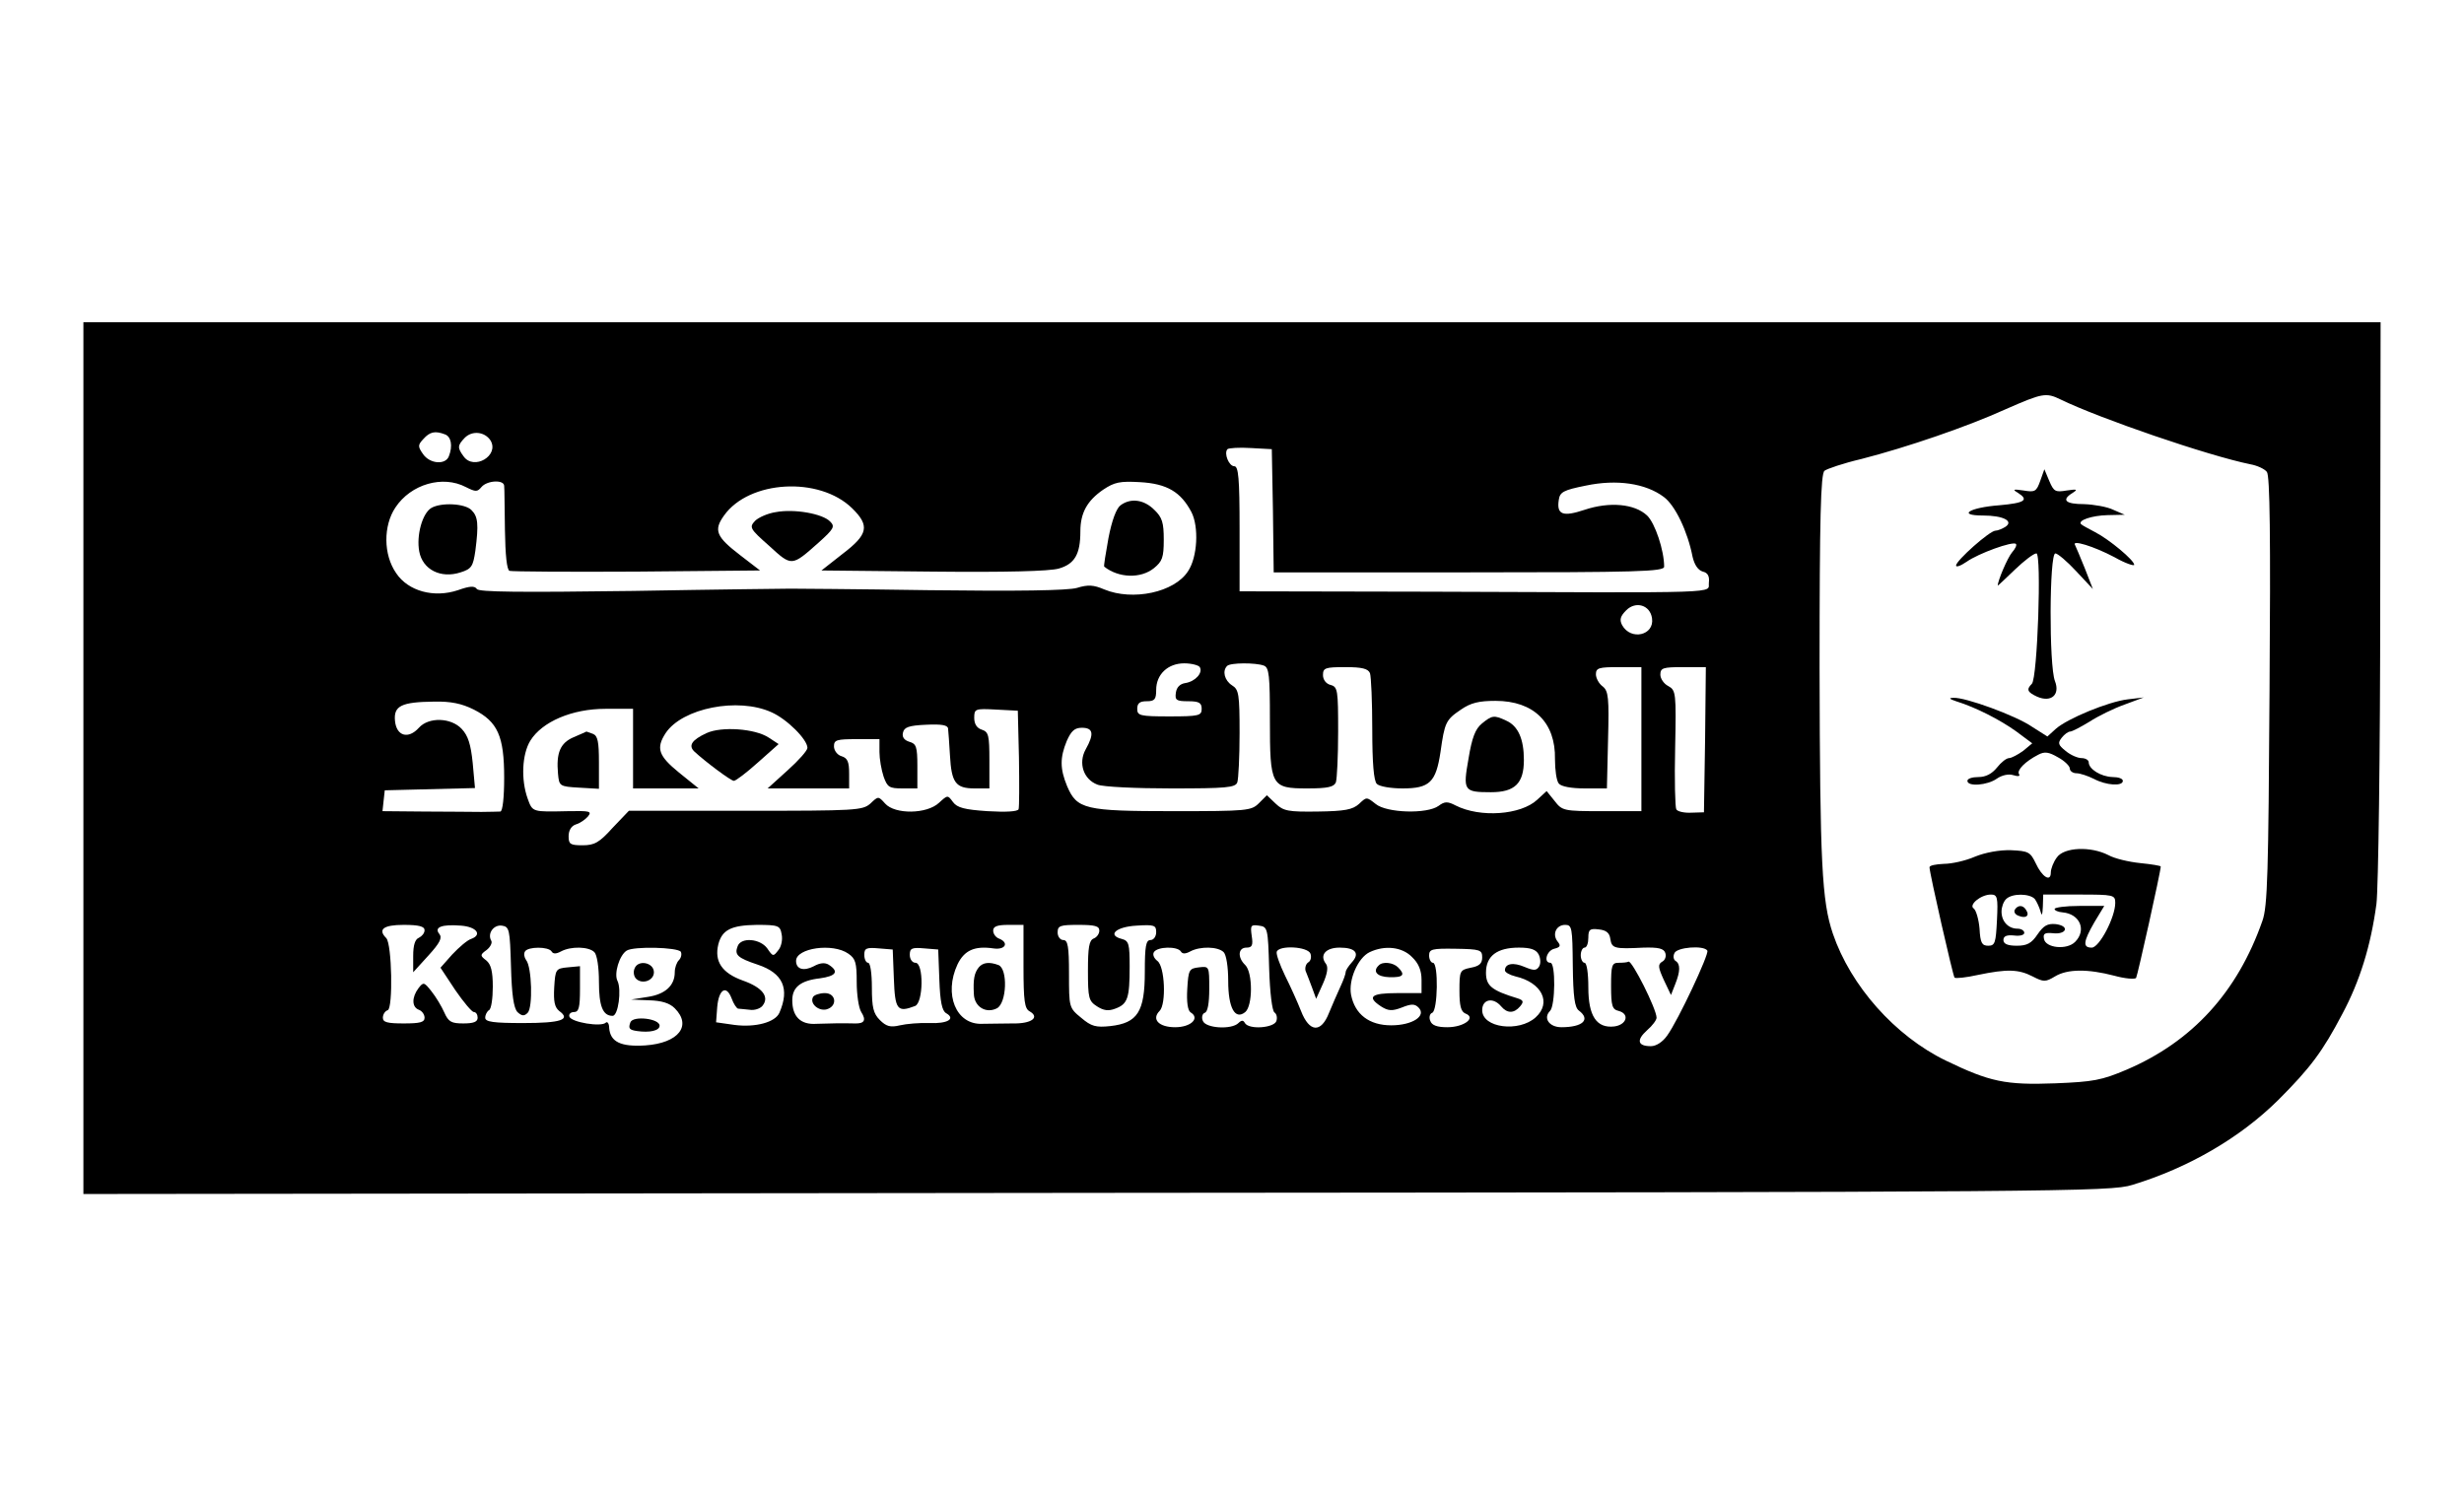
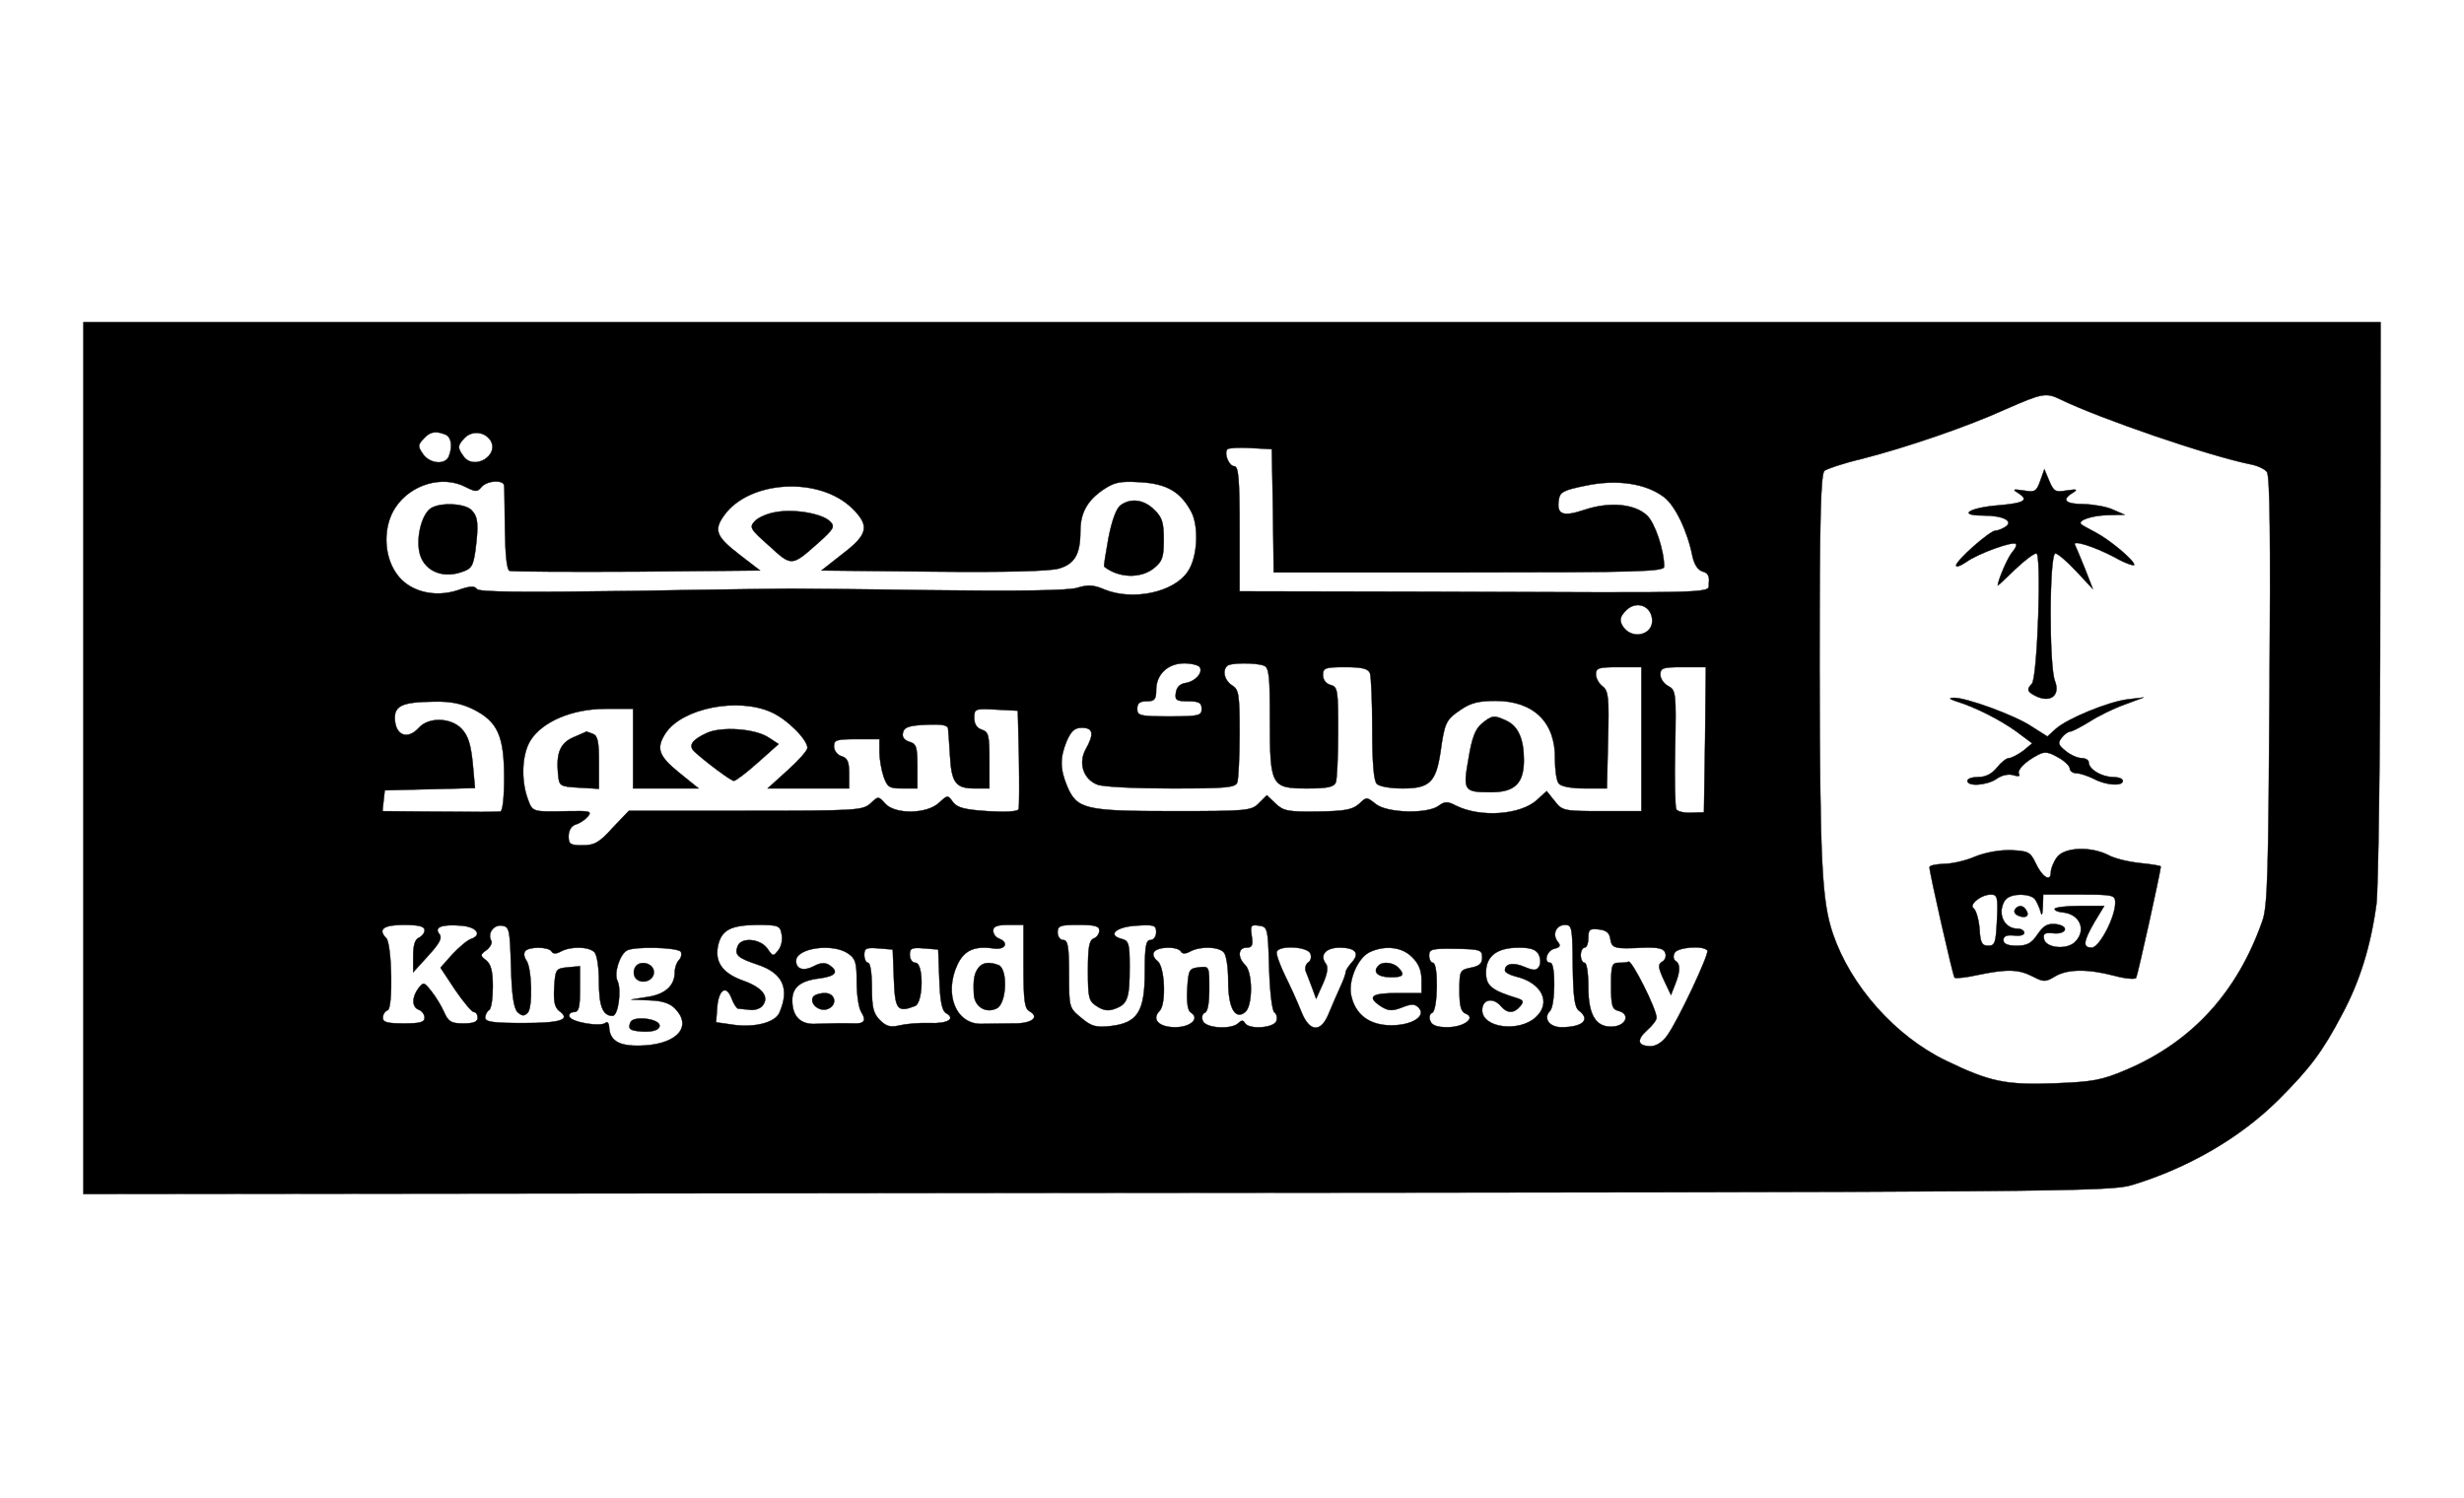
<svg xmlns="http://www.w3.org/2000/svg" version="1.0" width="650pt" height="395pt" viewBox="0 0 650 395" preserveAspectRatio="xMidYMid meet">
-   <g transform="translate(0,395) scale(0.1,-0.1)" fill="#000000" stroke="none">
+   <g transform="translate(0,395) scale(0.1,-0.1)" fill="currentColor" stroke="currentColor">
    <path d="M220 1950 l0 -1150 2673 3 c2552 2 2675 3 2732 21 148 45 284 124 385 224 85 85 117 128 169 227 46 86 75 179 90 290 5 39 10 395 10 803 l1 732 -3030 0 -3030 0 0 -1150z m5216 946 c103 -50 388 -148 501 -171 17 -3 37 -12 43 -20 8 -10 10 -170 7 -577 -3 -480 -5 -570 -19 -608 -66 -188 -185 -318 -358 -392 -66 -28 -88 -32 -188 -36 -132 -5 -173 4 -289 60 -134 65 -251 197 -298 335 -29 86 -34 185 -35 699 0 398 3 514 13 522 6 5 50 20 97 31 121 31 281 86 380 131 98 43 107 45 146 26z m-4262 -92 c16 -6 21 -30 10 -58 -9 -23 -50 -20 -68 6 -14 20 -14 24 1 40 17 19 31 22 57 12z m120 -16 c24 -40 -44 -80 -71 -42 -17 23 -16 29 3 49 20 20 53 16 68 -7z m2064 -185 l2 -163 515 0 c443 0 515 2 515 15 0 43 -24 115 -45 135 -33 31 -99 37 -165 15 -57 -19 -74 -13 -68 26 3 21 12 26 72 38 81 17 157 6 205 -30 30 -22 63 -91 76 -158 5 -21 14 -35 27 -39 13 -3 18 -12 16 -29 -4 -29 61 -27 -740 -24 l-498 1 0 165 c0 134 -3 165 -14 165 -14 0 -28 34 -18 45 3 3 31 5 62 3 l55 -3 3 -162z m-2129 62 c26 -13 30 -13 41 0 15 18 60 20 60 3 1 -7 1 -60 2 -116 1 -66 5 -105 12 -108 6 -2 157 -3 336 -2 l325 3 -52 40 c-64 49 -71 66 -43 105 66 93 251 104 338 19 47 -46 42 -69 -25 -120 l-56 -44 294 -3 c193 -2 307 1 332 8 42 12 57 38 57 98 0 49 18 81 60 110 30 20 44 23 97 20 72 -4 108 -26 136 -79 20 -39 16 -119 -9 -156 -36 -56 -146 -79 -221 -48 -28 12 -43 13 -72 4 -24 -7 -157 -9 -391 -6 -195 3 -359 4 -365 4 -5 0 -192 -2 -415 -6 -298 -4 -407 -3 -412 5 -6 9 -19 8 -50 -3 -63 -21 -131 -3 -163 45 -34 49 -34 125 -2 173 41 62 125 86 186 54z m3129 -346 c7 -45 -56 -60 -79 -18 -7 14 -5 23 11 39 25 25 63 14 68 -21z m-1193 -129 c9 -15 -12 -38 -38 -42 -14 -2 -23 -11 -25 -25 -3 -20 1 -23 32 -23 29 0 36 -4 36 -20 0 -18 -7 -20 -85 -20 -78 0 -85 2 -85 20 0 15 7 20 25 20 21 0 25 5 25 30 0 41 31 70 74 70 19 0 38 -5 41 -10z m169 4 c14 -5 16 -27 16 -143 0 -175 3 -181 99 -181 54 0 70 4 75 16 3 9 6 69 6 134 0 109 -1 118 -20 123 -12 3 -20 14 -20 26 0 19 6 21 59 21 44 0 60 -4 65 -16 3 -9 6 -75 6 -148 0 -89 4 -136 12 -144 7 -7 37 -12 68 -12 71 0 88 16 100 96 11 78 14 85 54 112 26 18 48 23 91 23 101 0 159 -57 157 -154 0 -28 4 -57 10 -64 6 -8 33 -13 69 -13 l58 0 3 128 c3 111 1 129 -14 141 -10 7 -18 22 -18 32 0 17 8 19 60 19 l60 0 0 -190 0 -190 -104 0 c-101 0 -105 1 -125 27 l-21 26 -25 -23 c-43 -40 -150 -48 -215 -15 -21 11 -29 11 -45 -1 -30 -22 -137 -19 -166 5 -24 19 -24 19 -44 0 -17 -15 -37 -19 -109 -20 -77 -1 -90 1 -111 21 l-23 22 -21 -21 c-20 -20 -31 -21 -226 -21 -233 0 -254 5 -280 66 -19 46 -19 75 -1 119 12 27 21 35 40 35 30 0 33 -16 10 -57 -20 -36 -6 -79 31 -93 15 -6 102 -10 195 -10 144 0 169 2 174 16 3 9 6 67 6 130 0 103 -2 115 -20 126 -20 13 -26 38 -13 51 8 9 76 9 97 1z m1164 -196 l-3 -191 -33 -1 c-19 -1 -37 3 -40 9 -3 5 -5 78 -3 161 3 146 2 153 -18 164 -12 6 -21 20 -21 30 0 18 7 20 60 20 l60 0 -2 -192z m-3248 80 c63 -32 80 -70 80 -180 0 -52 -4 -88 -10 -89 -5 0 -28 -1 -50 -1 -22 0 -90 1 -151 1 l-110 1 3 28 3 27 119 3 119 3 -6 66 c-5 49 -12 72 -29 90 -28 30 -87 32 -113 3 -28 -31 -59 -22 -63 18 -4 40 17 50 103 51 44 1 73 -5 105 -21z m785 -7 c41 -18 95 -72 95 -94 0 -7 -23 -33 -52 -59 l-53 -48 108 0 107 0 0 39 c0 31 -4 41 -20 46 -11 3 -20 15 -20 26 0 17 7 19 60 19 l60 0 0 -34 c0 -18 5 -47 11 -65 10 -28 15 -31 50 -31 l39 0 0 59 c0 51 -3 59 -21 64 -13 4 -20 12 -17 24 3 14 14 19 61 21 41 2 57 -1 58 -10 1 -7 3 -39 5 -71 4 -72 15 -87 65 -87 l39 0 0 74 c0 66 -2 75 -20 81 -13 4 -20 15 -20 31 0 24 2 25 58 22 l57 -3 3 -124 c1 -69 1 -130 -1 -136 -3 -6 -32 -8 -82 -5 -60 4 -80 9 -91 24 -14 19 -14 19 -37 -2 -32 -30 -116 -31 -142 -2 -18 20 -18 20 -39 0 -21 -18 -36 -19 -330 -19 l-307 0 -43 -45 c-35 -39 -48 -46 -79 -46 -33 0 -37 3 -37 24 0 15 7 27 19 31 11 3 25 13 32 21 11 14 5 15 -52 14 -95 -2 -94 -3 -107 33 -18 50 -15 117 7 153 31 50 110 84 198 84 l73 0 0 -105 0 -105 86 0 87 0 -52 42 c-54 44 -61 64 -35 104 44 66 191 95 279 55z m-915 -575 c0 -8 -7 -16 -15 -20 -10 -4 -15 -19 -15 -48 l0 -43 40 44 c31 34 37 47 29 57 -15 18 7 26 57 22 41 -3 57 -24 27 -35 -10 -3 -32 -22 -50 -41 l-31 -35 39 -59 c22 -32 44 -58 49 -58 6 0 10 -7 10 -15 0 -11 -11 -15 -38 -15 -31 0 -39 4 -50 29 -7 16 -22 41 -34 56 -19 24 -21 25 -34 8 -18 -24 -18 -50 1 -57 8 -3 15 -12 15 -21 0 -12 -12 -15 -55 -15 -43 0 -55 3 -55 15 0 9 6 18 13 20 14 6 11 174 -4 190 -23 23 -8 35 46 35 40 0 55 -4 55 -14z m228 -96 c2 -74 7 -109 17 -120 12 -11 18 -11 27 -2 14 14 11 121 -4 139 -5 7 -7 17 -3 23 8 13 62 13 70 0 4 -7 12 -7 25 0 26 14 73 13 88 -2 7 -7 12 -40 12 -78 0 -64 10 -90 36 -90 15 0 24 69 13 92 -10 19 5 68 24 80 18 12 135 9 143 -3 3 -6 1 -16 -5 -22 -6 -6 -11 -20 -11 -32 0 -35 -25 -58 -71 -65 l-44 -7 48 -2 c32 -1 53 -7 67 -21 46 -46 10 -92 -78 -98 -64 -4 -92 9 -95 46 0 12 -5 18 -9 14 -12 -12 -91 1 -96 16 -2 6 3 12 12 12 13 0 16 12 16 61 l0 60 -32 -3 c-32 -3 -33 -5 -36 -53 -2 -37 1 -52 13 -62 32 -23 5 -32 -95 -32 -78 0 -100 3 -100 14 0 8 5 17 10 20 6 3 10 31 10 62 0 41 -5 59 -17 69 -17 13 -17 15 1 28 10 8 15 19 12 24 -11 19 6 43 28 40 20 -3 21 -10 24 -108z m714 85 c3 -14 -1 -33 -9 -42 -13 -17 -14 -17 -29 5 -19 26 -69 30 -78 6 -9 -23 -1 -31 53 -49 66 -22 85 -63 57 -127 -11 -25 -63 -39 -118 -32 l-49 7 3 40 c4 47 24 60 38 23 5 -14 13 -26 17 -27 5 0 18 -2 31 -3 12 -2 27 3 33 10 20 24 0 49 -51 67 -56 20 -76 51 -65 96 10 38 34 50 101 51 58 0 62 -2 66 -25z m638 -85 c0 -91 3 -111 16 -118 28 -16 5 -33 -44 -32 -26 0 -62 -1 -81 -1 -69 -3 -102 78 -65 157 18 37 45 49 94 42 32 -5 43 15 15 26 -8 3 -15 12 -15 21 0 11 11 15 40 15 l40 0 0 -110z m200 95 c0 -9 -7 -18 -15 -21 -12 -5 -15 -24 -15 -85 0 -72 2 -80 24 -94 17 -11 30 -13 48 -6 33 12 38 28 38 111 0 60 -2 68 -21 73 -39 10 -15 32 39 35 47 3 52 1 52 -17 0 -12 -7 -21 -15 -21 -12 0 -15 -16 -15 -84 0 -105 -19 -135 -91 -143 -38 -4 -50 -1 -77 22 -32 26 -32 28 -32 116 0 72 -3 89 -15 89 -8 0 -15 9 -15 20 0 18 7 20 55 20 43 0 55 -3 55 -15z m448 -100 c2 -65 8 -112 14 -116 6 -4 8 -14 5 -23 -7 -18 -72 -23 -83 -5 -4 8 -9 8 -17 0 -18 -18 -87 -14 -94 6 -4 9 -1 19 5 21 8 2 12 26 12 63 0 60 0 60 -27 57 -26 -3 -28 -6 -31 -57 -2 -34 1 -57 9 -62 25 -15 1 -39 -41 -39 -43 0 -63 21 -41 43 18 18 14 118 -6 132 -9 7 -13 17 -9 23 9 15 62 16 71 2 4 -7 12 -7 25 0 26 14 73 13 88 -2 7 -7 12 -39 12 -76 0 -71 18 -104 45 -82 20 17 20 104 0 124 -21 20 -19 46 3 46 15 0 18 6 14 31 -4 28 -2 30 19 27 23 -3 24 -6 27 -113z m801 8 c1 -83 5 -111 16 -119 32 -24 10 -44 -46 -44 -32 0 -49 24 -30 43 14 14 15 127 1 127 -19 0 -10 32 10 37 16 4 18 8 9 19 -15 19 -4 44 20 44 18 0 19 -8 20 -107z m99 70 c4 -25 10 -27 88 -23 38 1 53 -2 57 -14 3 -8 0 -19 -8 -23 -12 -7 -11 -15 4 -48 l19 -40 11 28 c14 35 14 54 1 62 -5 3 -7 12 -3 20 5 16 78 22 87 7 5 -9 -77 -184 -106 -224 -12 -17 -29 -28 -43 -28 -35 0 -39 16 -10 42 14 12 25 27 25 33 0 23 -65 152 -74 148 -3 -2 -15 -3 -26 -3 -18 0 -20 -7 -20 -61 0 -53 3 -62 20 -66 30 -8 21 -37 -12 -41 -46 -5 -68 27 -68 103 0 37 -4 65 -10 65 -5 0 -10 9 -10 20 0 11 5 20 10 20 6 0 10 12 10 26 0 22 4 25 28 22 19 -2 28 -9 30 -25z m-2010 -39 c19 -13 22 -24 22 -75 0 -32 5 -68 12 -79 14 -22 8 -31 -18 -30 -35 1 -64 0 -100 -1 -42 -3 -64 19 -64 62 0 34 21 52 73 58 43 6 51 18 23 36 -10 6 -23 5 -39 -4 -27 -14 -47 -8 -47 14 0 34 97 48 138 19z m120 -66 c3 -82 9 -90 56 -72 22 9 23 114 1 114 -8 0 -15 9 -15 21 0 17 5 20 38 17 l37 -3 3 -80 c2 -57 7 -82 18 -88 26 -15 3 -28 -44 -26 -26 1 -61 -2 -78 -6 -25 -6 -36 -3 -53 14 -17 17 -21 33 -21 86 0 37 -4 65 -10 65 -5 0 -10 9 -10 21 0 17 5 20 38 17 l37 -3 3 -77z m1099 66 c3 -9 1 -19 -6 -23 -6 -4 -9 -14 -7 -22 3 -8 11 -27 17 -44 l11 -30 18 40 c12 27 14 44 8 52 -18 23 -1 43 36 43 42 0 54 -15 32 -39 -9 -10 -16 -21 -16 -25 0 -5 -6 -22 -14 -39 -8 -18 -22 -49 -30 -69 -21 -54 -52 -52 -74 5 -9 23 -28 65 -42 93 -14 29 -24 57 -22 63 6 18 82 14 89 -5z m268 -9 c17 -16 25 -35 25 -60 l0 -35 -65 0 c-68 0 -80 -10 -42 -35 19 -12 29 -13 55 -3 25 10 34 10 44 0 22 -22 -16 -47 -72 -47 -58 0 -96 29 -106 81 -7 39 18 97 49 112 40 19 86 14 112 -13z m185 -1 c0 -16 -8 -23 -30 -27 -29 -6 -30 -8 -30 -61 0 -40 4 -55 16 -60 29 -11 -4 -36 -48 -36 -27 0 -41 5 -45 17 -4 9 -1 19 5 21 15 5 17 132 2 132 -5 0 -10 9 -10 19 0 17 7 19 70 18 65 -1 70 -3 70 -23z m149 8 c5 -10 6 -24 1 -32 -7 -11 -14 -11 -38 -1 -30 13 -52 9 -52 -9 0 -5 12 -12 28 -16 69 -16 96 -69 53 -108 -44 -40 -141 -28 -141 19 0 29 29 35 50 10 16 -19 34 -19 50 0 10 12 9 16 -6 21 -69 21 -84 33 -84 68 0 44 29 66 87 66 31 0 45 -5 52 -18z" />
    <path d="M5382 2681 c-10 -28 -14 -30 -44 -25 -27 4 -30 3 -15 -6 30 -19 19 -27 -49 -33 -79 -6 -112 -27 -43 -27 54 0 82 -15 59 -30 -8 -5 -20 -10 -26 -10 -15 0 -104 -79 -104 -92 0 -5 12 -1 28 10 31 22 122 55 130 47 3 -3 -2 -13 -10 -22 -12 -14 -38 -75 -38 -88 0 -1 20 18 45 42 25 24 50 43 57 43 14 0 3 -329 -12 -344 -15 -15 -12 -22 14 -34 37 -16 61 5 47 41 -16 40 -15 337 1 337 6 0 31 -21 55 -47 l44 -47 -21 54 c-12 30 -24 58 -26 62 -10 15 49 -3 104 -32 28 -16 52 -24 52 -20 0 12 -66 67 -103 86 -17 9 -34 18 -37 21 -10 10 28 23 70 24 l45 1 -30 13 c-16 8 -51 14 -77 15 -50 0 -61 11 -30 30 14 9 11 10 -16 6 -30 -5 -34 -3 -46 25 l-13 31 -11 -31z" />
    <path d="M5160 2100 c52 -16 116 -49 158 -79 l43 -32 -24 -20 c-14 -10 -31 -19 -37 -19 -7 0 -21 -11 -32 -25 -13 -16 -29 -25 -49 -25 -16 0 -29 -4 -29 -10 0 -16 53 -12 78 6 13 9 31 13 43 9 13 -4 19 -3 15 3 -6 10 16 33 51 51 17 9 28 7 52 -7 17 -9 31 -23 31 -29 0 -7 8 -13 18 -13 9 0 30 -7 46 -15 32 -17 76 -20 76 -5 0 6 -12 10 -27 10 -31 1 -63 21 -63 39 0 6 -9 11 -19 11 -10 0 -29 8 -42 19 -20 16 -21 21 -10 35 7 9 17 16 22 16 5 0 28 12 51 26 23 15 64 35 92 45 l51 19 -42 -5 c-51 -6 -160 -51 -190 -78 l-22 -20 -41 26 c-42 29 -176 78 -207 76 -13 0 -11 -3 7 -9z" />
    <path d="M5210 1690 c-25 -11 -62 -19 -82 -19 -21 -1 -38 -4 -38 -9 0 -15 62 -287 66 -291 2 -3 31 0 62 7 77 16 107 15 144 -4 29 -15 34 -15 59 0 33 20 87 20 156 2 29 -8 55 -10 58 -6 4 7 65 281 65 294 0 2 -24 6 -54 9 -30 3 -68 12 -84 21 -47 24 -117 21 -136 -6 -9 -12 -16 -30 -16 -40 0 -26 -23 -12 -40 25 -14 29 -19 32 -65 34 -30 1 -68 -6 -95 -17z m58 -167 c-3 -60 -5 -68 -23 -68 -17 0 -21 8 -23 45 -2 24 -9 48 -15 53 -15 9 18 37 45 37 17 0 19 -7 16 -67z m100 55 c5 -7 12 -22 15 -33 3 -13 5 -9 6 13 l1 32 95 0 c91 0 95 -1 95 -22 0 -38 -42 -118 -62 -118 -24 0 -23 15 7 67 l26 43 -66 0 c-36 0 -65 -4 -65 -8 0 -4 9 -8 21 -9 46 -4 64 -47 33 -78 -22 -22 -78 -16 -82 8 -3 14 2 17 24 15 15 -2 29 2 31 9 2 7 -8 13 -24 15 -22 2 -32 -4 -48 -27 -16 -24 -28 -30 -55 -30 -24 0 -35 5 -35 15 0 10 8 14 28 12 15 -2 27 1 27 7 0 6 -8 11 -18 11 -24 0 -42 19 -42 45 0 12 5 26 12 33 16 16 63 15 76 0z" />
    <path d="M5315 1550 c-3 -6 1 -13 10 -16 19 -8 30 0 20 15 -8 14 -22 14 -30 1z" />
    <path d="M2956 2617 c-11 -8 -23 -40 -32 -87 -7 -40 -13 -74 -11 -75 38 -30 96 -32 131 -4 22 18 26 28 26 75 0 45 -4 59 -25 79 -27 27 -62 32 -89 12z" />
    <path d="M1138 2610 c-24 -14 -40 -73 -32 -115 9 -48 57 -72 109 -55 29 9 33 16 39 57 9 70 7 90 -10 107 -17 18 -80 21 -106 6z" />
    <path d="M2047 2599 c-21 -3 -46 -14 -55 -23 -16 -17 -14 -21 37 -66 60 -55 59 -55 131 9 40 36 43 42 30 55 -20 21 -95 34 -143 25z" />
    <path d="M3909 2041 c-17 -14 -26 -37 -35 -92 -15 -85 -13 -89 59 -89 63 0 87 23 87 85 0 55 -15 90 -47 104 -32 15 -37 14 -64 -8z" />
    <path d="M1864 2016 c-39 -18 -49 -33 -32 -49 28 -26 96 -77 104 -77 5 0 34 22 64 49 l54 48 -26 17 c-36 24 -125 30 -164 12z" />
    <path d="M1513 2005 c-35 -15 -46 -41 -41 -96 3 -33 4 -34 56 -37 l52 -3 0 69 c0 55 -3 71 -16 76 -9 3 -16 6 -17 6 -1 -1 -16 -7 -34 -15z" />
    <path d="M1674 1395 c-4 -9 -2 -21 4 -27 16 -16 47 -5 47 17 0 26 -42 34 -51 10z" />
    <path d="M1663 1253 c-6 -16 -3 -20 17 -23 34 -5 60 1 60 14 0 19 -70 27 -77 9z" />
    <path d="M2582 1398 c-12 -15 -15 -32 -13 -70 1 -34 32 -53 61 -38 26 14 29 104 4 114 -24 9 -41 7 -52 -6z" />
    <path d="M2145 1320 c-10 -17 14 -38 35 -33 30 8 26 43 -4 43 -14 0 -28 -5 -31 -10z" />
    <path d="M3637 1403 c-17 -16 -4 -30 28 -31 37 -1 43 6 23 26 -13 13 -41 16 -51 5z" />
  </g>
</svg>
